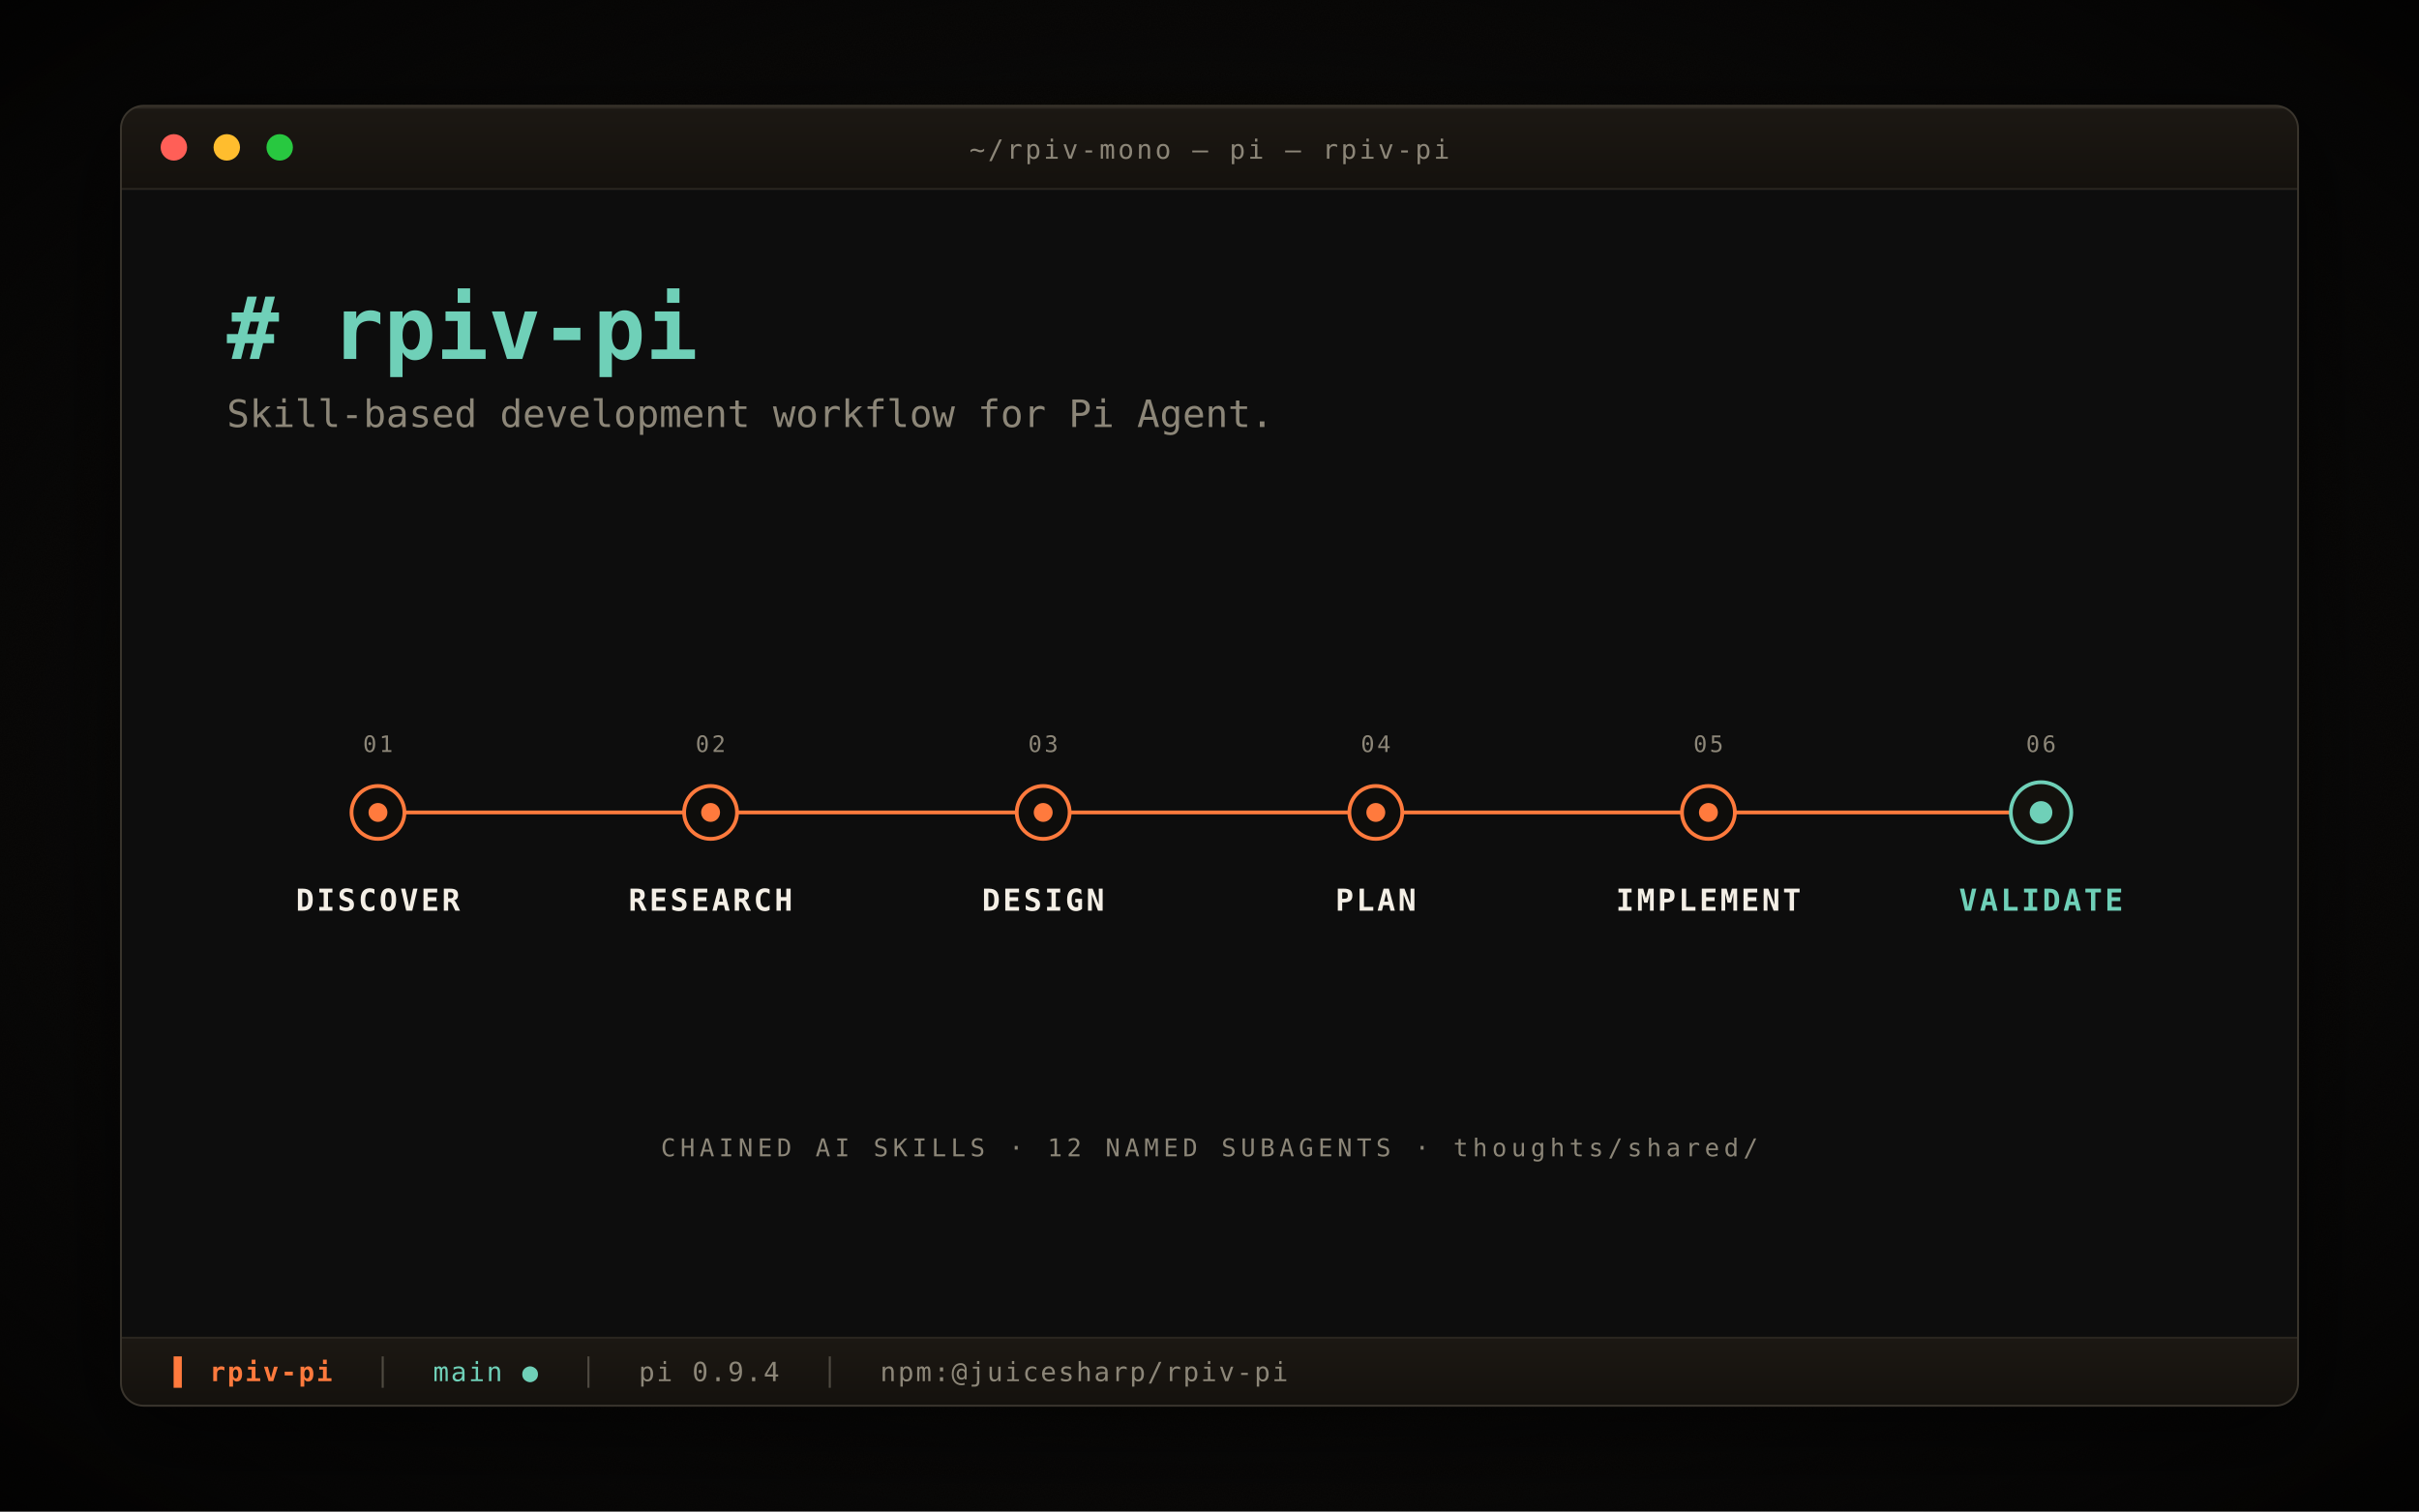
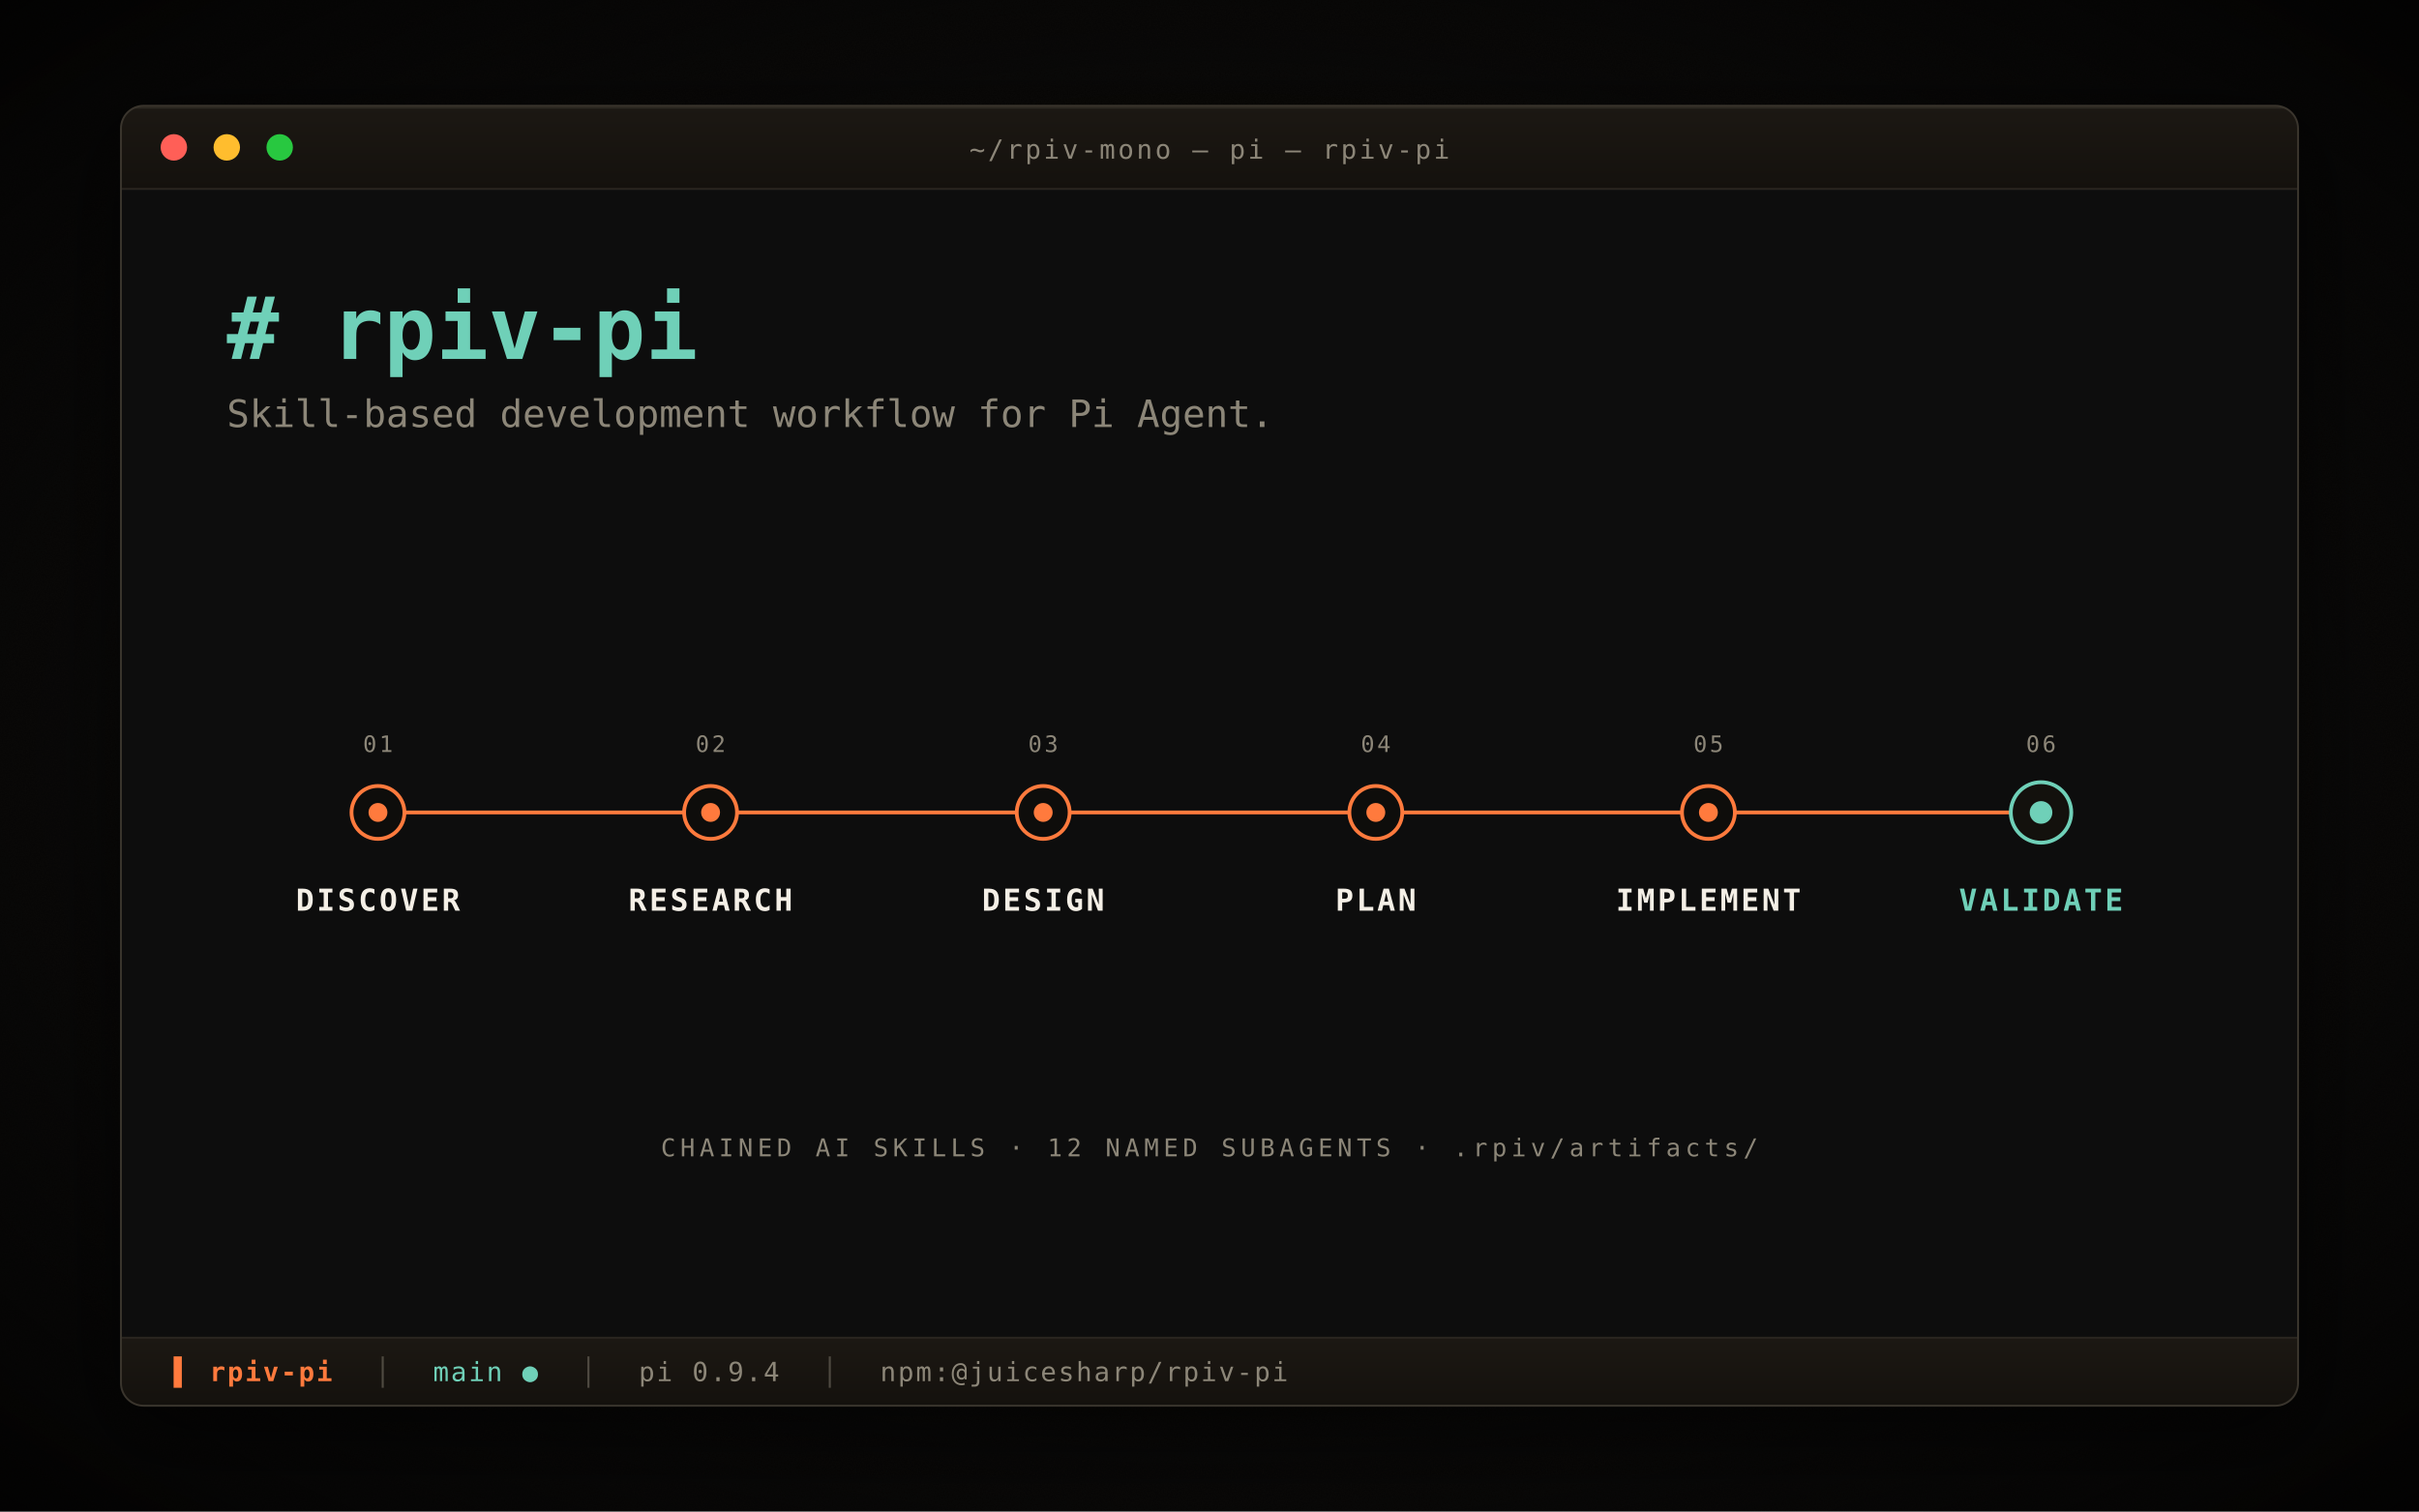
<svg xmlns="http://www.w3.org/2000/svg" viewBox="0 0 1280 800" role="img" aria-label="rpiv-pi — Skill-based development workflow for Pi Agent" preserveAspectRatio="xMidYMid meet">
  <defs>
    <style>
      .mono { font-family: 'JetBrains Mono', 'Fira Code', 'SFMono-Regular', ui-monospace, Menlo, Consolas, monospace; }
      .ink { fill: #F4EFE6; }
      .muted { fill: #8C8678; }
      .dim { fill: #4F4A41; }
      .accent { fill: #FF7A3D; }
      .mint { fill: #6FD0B8; }
    </style>
    <filter id="grain" x="0" y="0" width="100%" height="100%">
      <feTurbulence type="fractalNoise" baseFrequency="1.4" numOctaves="2" seed="11" />
      <feColorMatrix values="0 0 0 0 0.96  0 0 0 0 0.94  0 0 0 0 0.88  0 0 0 0.04 0" />
    </filter>
    <radialGradient id="vignette" cx="50%" cy="50%" r="70%">
      <stop offset="55%" stop-color="#070605" stop-opacity="0" />
      <stop offset="100%" stop-color="#000" stop-opacity="0.7" />
    </radialGradient>
    <linearGradient id="titleGrad" x1="0" y1="0" x2="0" y2="1">
      <stop offset="0%" stop-color="#1C1813" />
      <stop offset="100%" stop-color="#14110D" />
    </linearGradient>
    <filter id="winShadow" x="-10%" y="-10%" width="120%" height="130%">
      <feDropShadow dx="0" dy="14" stdDeviation="22" flood-color="#000" flood-opacity="0.6" />
    </filter>
    <clipPath id="wclip">
      <rect x="64" y="56" width="1152" height="688" rx="12" />
    </clipPath>
  </defs>
  <rect width="1280" height="800" fill="#070605" />
  <rect width="1280" height="800" filter="url(#grain)" opacity="0.45" />
  <rect width="1280" height="800" fill="url(#vignette)" />
  <rect x="64" y="56" width="1152" height="688" rx="12" fill="#0E0D0B" filter="url(#winShadow)" />
  <g clip-path="url(#wclip)">
    <rect x="64" y="56" width="1152" height="44" fill="url(#titleGrad)" />
    <line x1="64" y1="100" x2="1216" y2="100" stroke="#2A2620" />
    <line x1="64" y1="57" x2="1216" y2="57" stroke="#3A352D" stroke-opacity="0.6" />
    <circle cx="92" cy="78" r="7" fill="#FF5F57" />
    <circle cx="120" cy="78" r="7" fill="#FFBD2E" />
    <circle cx="148" cy="78" r="7" fill="#28C840" />
    <text class="mono muted" x="640" y="84" font-size="14" letter-spacing="1.4" text-anchor="middle">~/rpiv-mono — pi — rpiv-pi</text>
    <text class="mono mint" x="120" y="190" font-size="46" font-weight="700"># rpiv-pi</text>
    <text class="mono muted" x="120" y="226" font-size="20">Skill-based development workflow for Pi Agent.</text>
    <line x1="200" y1="430" x2="1080" y2="430" stroke="#FF7A3D" stroke-width="2" />
    <path d="M1070 421 L1086 430 L1070 439" fill="none" stroke="#FF7A3D" stroke-width="2" stroke-linejoin="round" stroke-linecap="round" />
    <g transform="translate(200 430)">
      <circle r="14" fill="#0E0D0B" stroke="#FF7A3D" stroke-width="2" />
      <circle r="5" fill="#FF7A3D" />
      <text class="mono muted" x="0" y="-32" font-size="12" letter-spacing="1.4" text-anchor="middle">01</text>
      <text class="mono ink" x="0" y="52" font-size="16" letter-spacing="1.4" text-anchor="middle" font-weight="700">DISCOVER</text>
    </g>
    <g transform="translate(376 430)">
      <circle r="14" fill="#0E0D0B" stroke="#FF7A3D" stroke-width="2" />
      <circle r="5" fill="#FF7A3D" />
      <text class="mono muted" x="0" y="-32" font-size="12" letter-spacing="1.4" text-anchor="middle">02</text>
      <text class="mono ink" x="0" y="52" font-size="16" letter-spacing="1.4" text-anchor="middle" font-weight="700">RESEARCH</text>
    </g>
    <g transform="translate(552 430)">
      <circle r="14" fill="#0E0D0B" stroke="#FF7A3D" stroke-width="2" />
      <circle r="5" fill="#FF7A3D" />
      <text class="mono muted" x="0" y="-32" font-size="12" letter-spacing="1.4" text-anchor="middle">03</text>
      <text class="mono ink" x="0" y="52" font-size="16" letter-spacing="1.4" text-anchor="middle" font-weight="700">DESIGN</text>
    </g>
    <g transform="translate(728 430)">
      <circle r="14" fill="#0E0D0B" stroke="#FF7A3D" stroke-width="2" />
      <circle r="5" fill="#FF7A3D" />
      <text class="mono muted" x="0" y="-32" font-size="12" letter-spacing="1.4" text-anchor="middle">04</text>
      <text class="mono ink" x="0" y="52" font-size="16" letter-spacing="1.4" text-anchor="middle" font-weight="700">PLAN</text>
    </g>
    <g transform="translate(904 430)">
      <circle r="14" fill="#0E0D0B" stroke="#FF7A3D" stroke-width="2" />
      <circle r="5" fill="#FF7A3D" />
      <text class="mono muted" x="0" y="-32" font-size="12" letter-spacing="1.4" text-anchor="middle">05</text>
      <text class="mono ink" x="0" y="52" font-size="16" letter-spacing="1.4" text-anchor="middle" font-weight="700">IMPLEMENT</text>
    </g>
    <g transform="translate(1080 430)">
      <circle r="16" fill="#13110D" stroke="#6FD0B8" stroke-width="2" />
      <circle r="6" fill="#6FD0B8" />
      <text class="mono muted" x="0" y="-32" font-size="12" letter-spacing="1.4" text-anchor="middle">06</text>
      <text class="mono mint" x="0" y="52" font-size="16" letter-spacing="1.4" text-anchor="middle" font-weight="700">VALIDATE</text>
    </g>
-     <text class="mono muted" x="640" y="612" font-size="13" letter-spacing="2.4" text-anchor="middle">CHAINED AI SKILLS · 12 NAMED SUBAGENTS · thoughts/shared/</text>
+     <text class="mono muted" x="640" y="612" font-size="13" letter-spacing="2.4" text-anchor="middle">CHAINED AI SKILLS · 12 NAMED SUBAGENTS · .rpiv/artifacts/</text>
    <rect x="64" y="708" width="1152" height="36" fill="url(#titleGrad)" />
    <line x1="64" y1="708" x2="1216" y2="708" stroke="#2A2620" />
    <text class="mono" font-size="14" y="731" letter-spacing="1">
      <tspan x="92" class="accent" font-weight="700">▌ rpiv-pi</tspan>
      <tspan dx="14" class="dim">│</tspan>
      <tspan dx="14" class="mint">main ●</tspan>
      <tspan dx="14" class="dim">│</tspan>
      <tspan dx="14" class="muted">pi 0.9.4</tspan>
      <tspan dx="14" class="dim">│</tspan>
      <tspan dx="14" class="muted">npm:@juicesharp/rpiv-pi</tspan>
    </text>
  </g>
  <rect x="64" y="56" width="1152" height="688" rx="12" fill="none" stroke="#3A352D" stroke-width="1" />
</svg>
